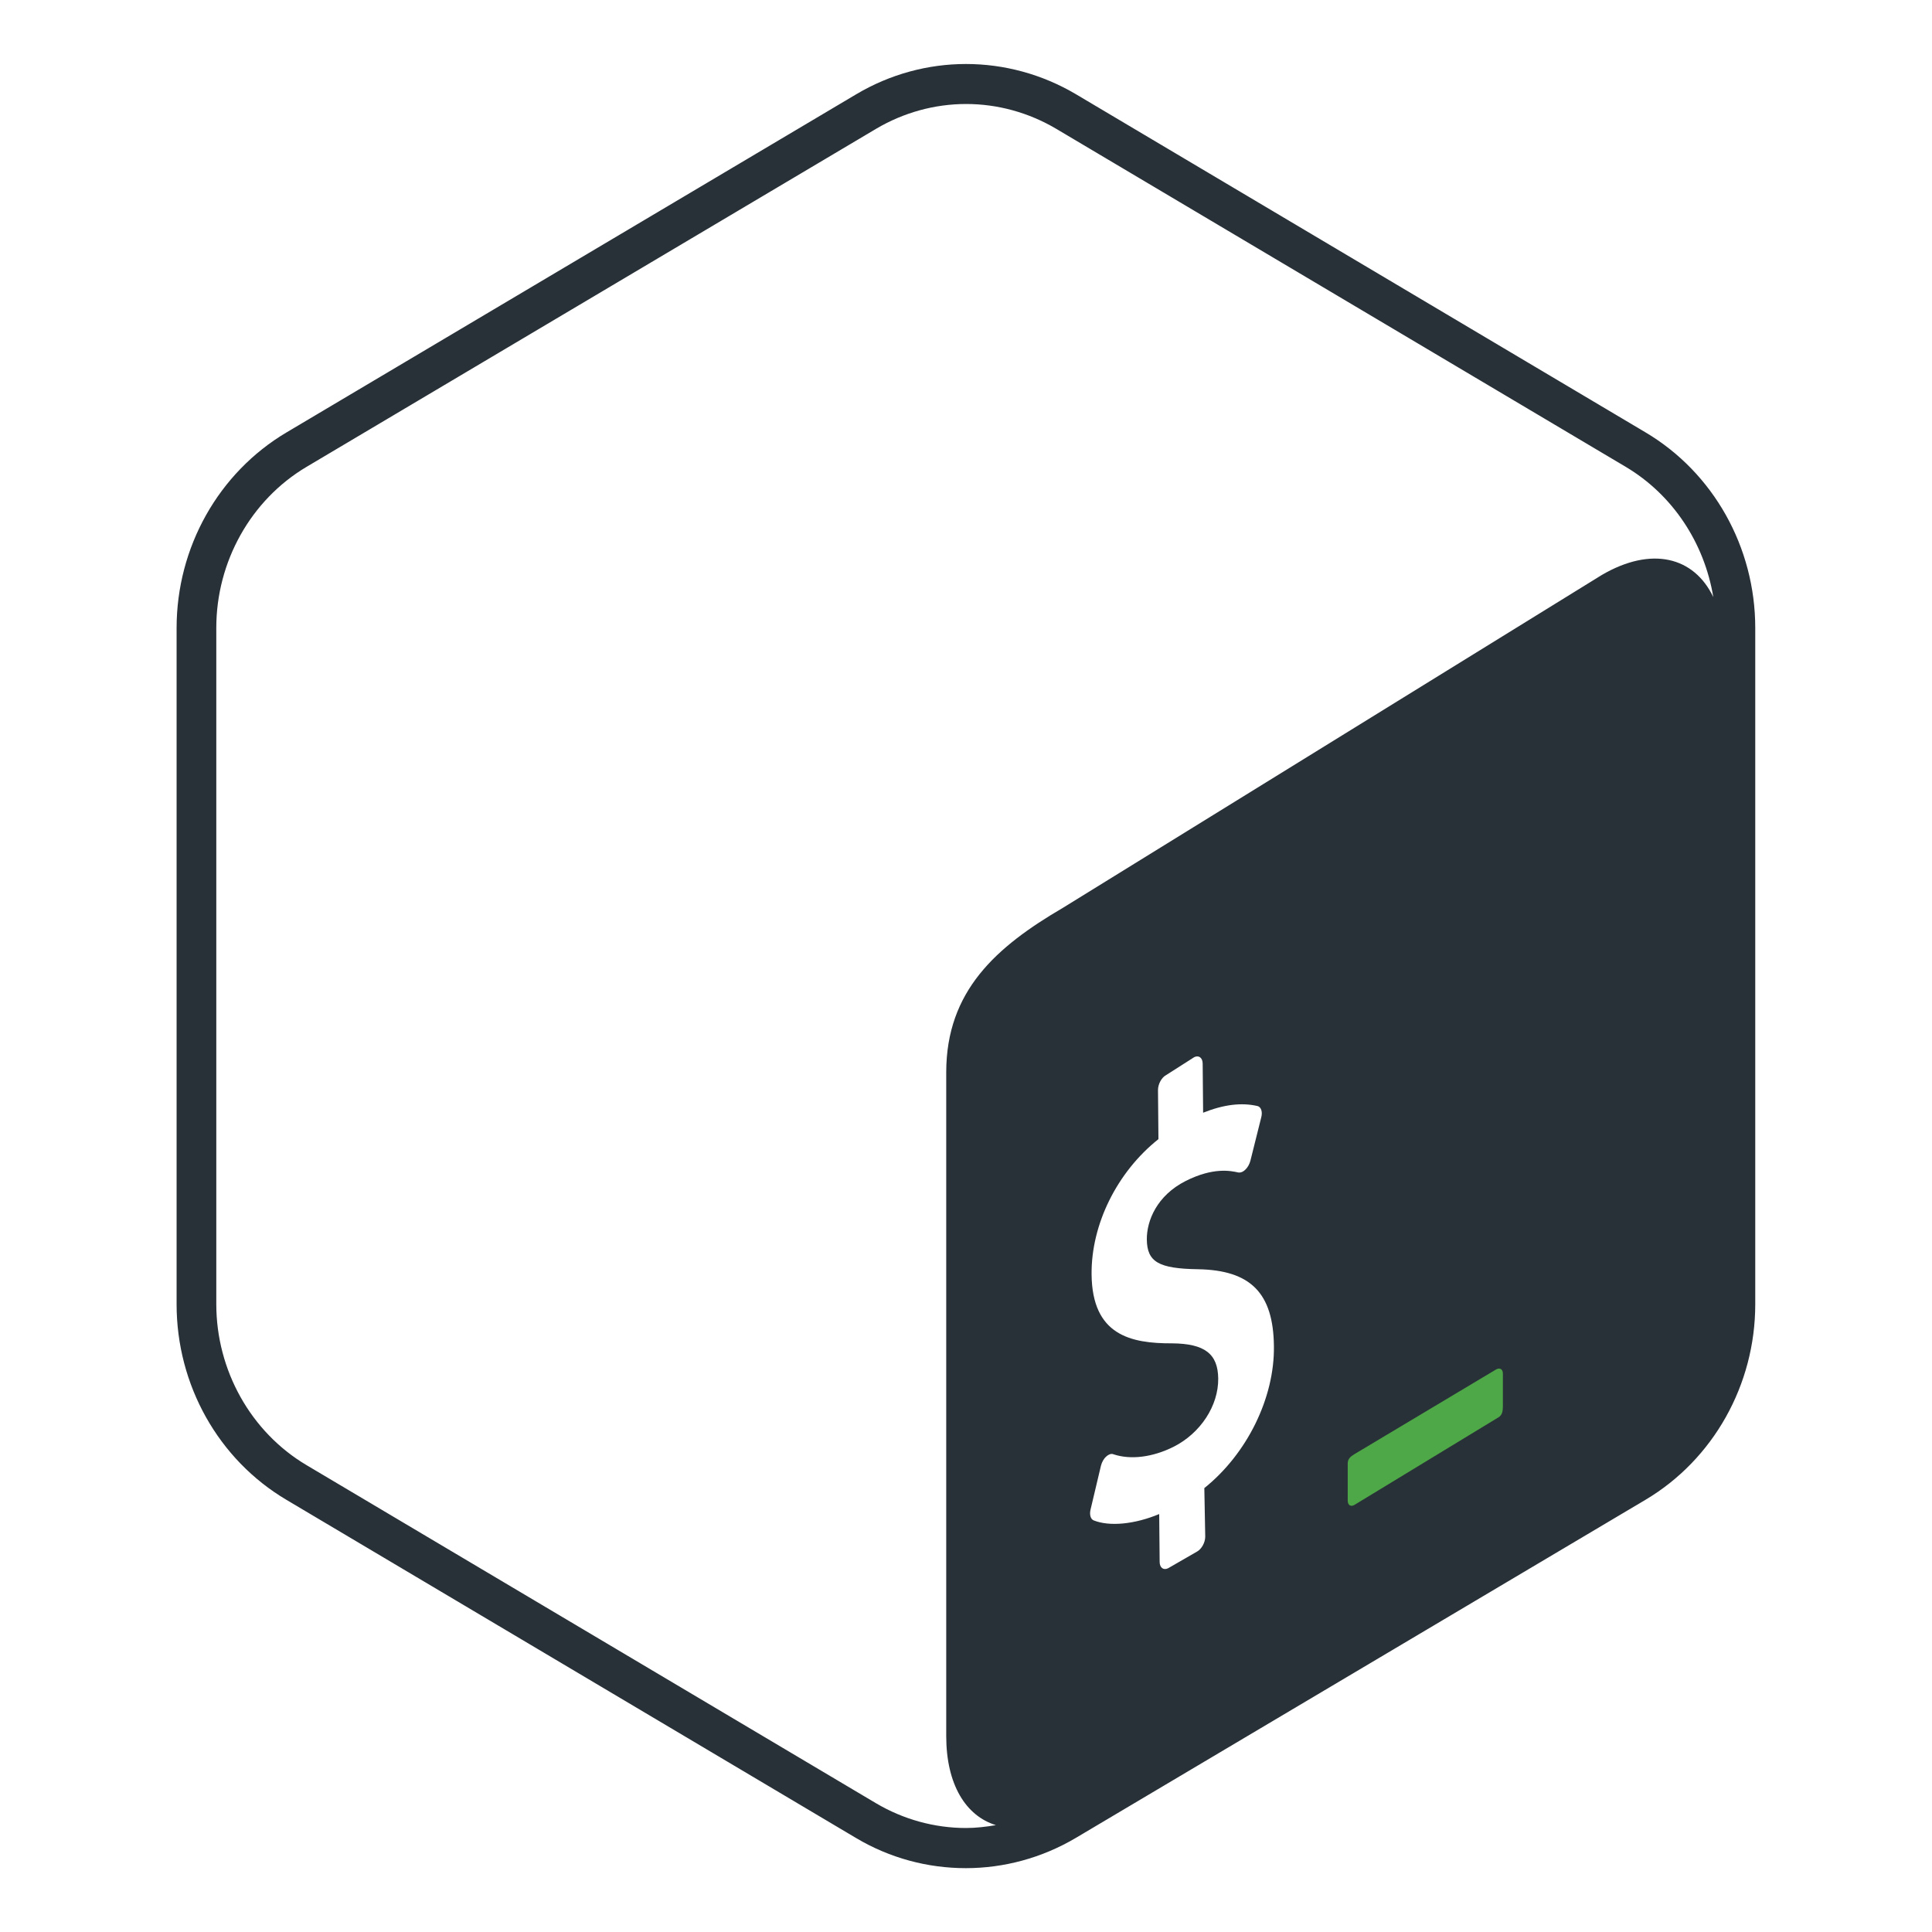
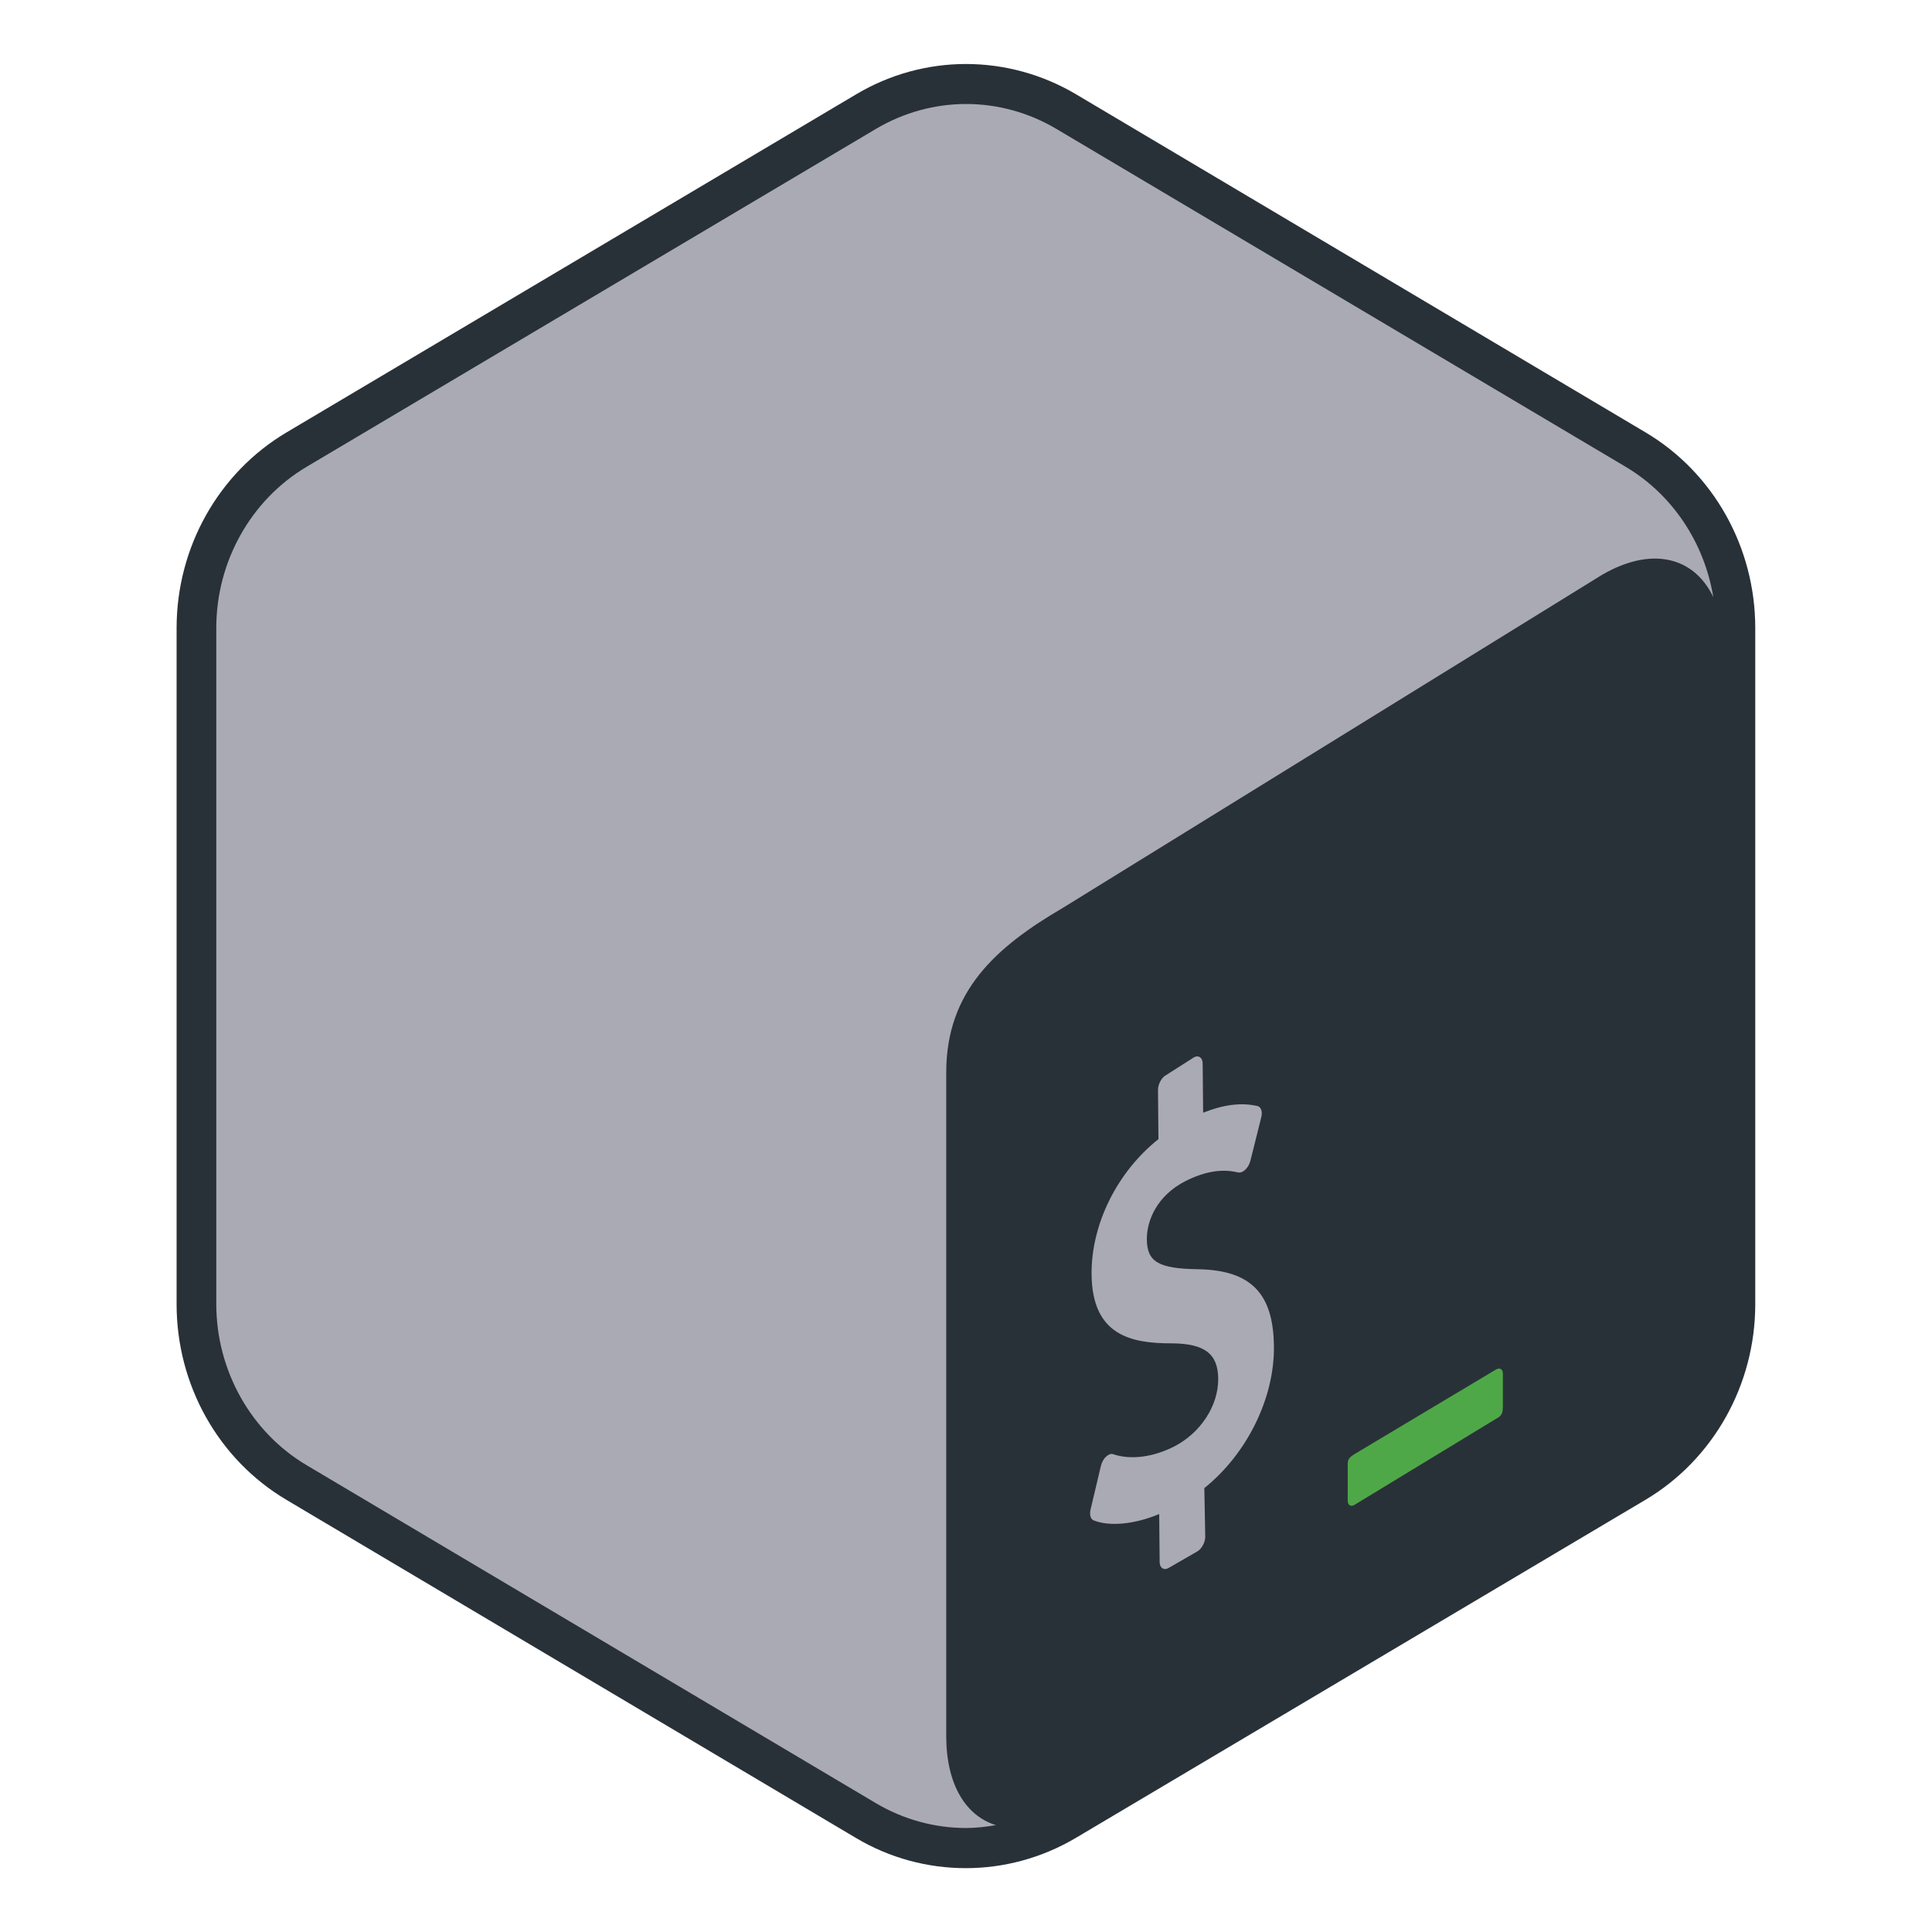
<svg xmlns="http://www.w3.org/2000/svg" viewBox="0 0 128 128">
+   <polygon points="64,4.5 114,34 114,94 64,123.5 14,94 14,34" fill="#aaaab5" />
  <path fill="none" d="M4.24 4.24h119.53v119.53H4.24z" />
  <path fill="#293138" d="M109.01 28.64L71.28 6.24c-2.25-1.33-4.77-2-7.28-2s-5.03.67-7.28 2.01l-37.74 22.4c-4.5 2.67-7.28 7.61-7.28 12.96v44.8c0 5.35 2.77 10.29 7.28 12.96l37.73 22.4c2.25 1.34 4.76 2 7.28 2 2.51 0 5.03-.67 7.28-2l37.74-22.4c4.5-2.67 7.28-7.62 7.28-12.96V41.6c0-5.34-2.77-10.29-7.28-12.96zM79.79 98.59l.06 3.22c0 .39-.25.83-.55.99l-1.91 1.1c-.3.15-.56-.03-.56-.42l-.03-3.17c-1.63.68-3.29.84-4.34.42-.2-.08-.29-.37-.21-.71l.69-2.91c.06-.23.18-.46.34-.6.06-.06.12-.1.18-.13.11-.06.22-.07.31-.03 1.14.38 2.59.2 3.99-.5 1.78-.9 2.97-2.72 2.95-4.52-.02-1.64-.9-2.31-3.05-2.33-2.74.01-5.3-.53-5.34-4.57-.03-3.32 1.69-6.78 4.43-8.96l-.03-3.25c0-.4.24-.84.55-1l1.85-1.18c.3-.15.56.04.56.43l.03 3.25c1.36-.54 2.54-.69 3.61-.44.23.06.34.38.24.75l-.72 2.88c-.06.22-.18.44-.33.58a.77.77 0 01-.19.14c-.1.05-.19.06-.28.05-.49-.11-1.65-.36-3.48.56-1.92.97-2.59 2.64-2.58 3.88.02 1.48.77 1.93 3.39 1.97 3.49.06 4.99 1.58 5.03 5.09.05 3.44-1.79 7.15-4.61 9.41zm26.34-60.5l-35.7 22.05c-4.45 2.6-7.73 5.52-7.74 10.89v43.99c0 3.21 1.3 5.29 3.29 5.9-.65.11-1.32.19-1.98.19-2.09 0-4.15-.57-5.96-1.64l-37.73-22.4c-3.69-2.19-5.98-6.28-5.98-10.67V41.6c0-4.39 2.29-8.48 5.98-10.67l37.74-22.4c1.81-1.07 3.87-1.64 5.96-1.64s4.15.57 5.96 1.64l37.74 22.4c3.11 1.85 5.21 5.04 5.8 8.63-1.27-2.67-4.09-3.39-7.38-1.47z" />
  <path fill="#4FA847" d="M99.12 90.73l-9.4 5.62c-.25.15-.43.31-.43.61v2.46c0 .3.2.43.45.28l9.54-5.8c.25-.15.29-.42.29-.72v-2.17c0-.3-.2-.42-.45-.28z" />
</svg>
